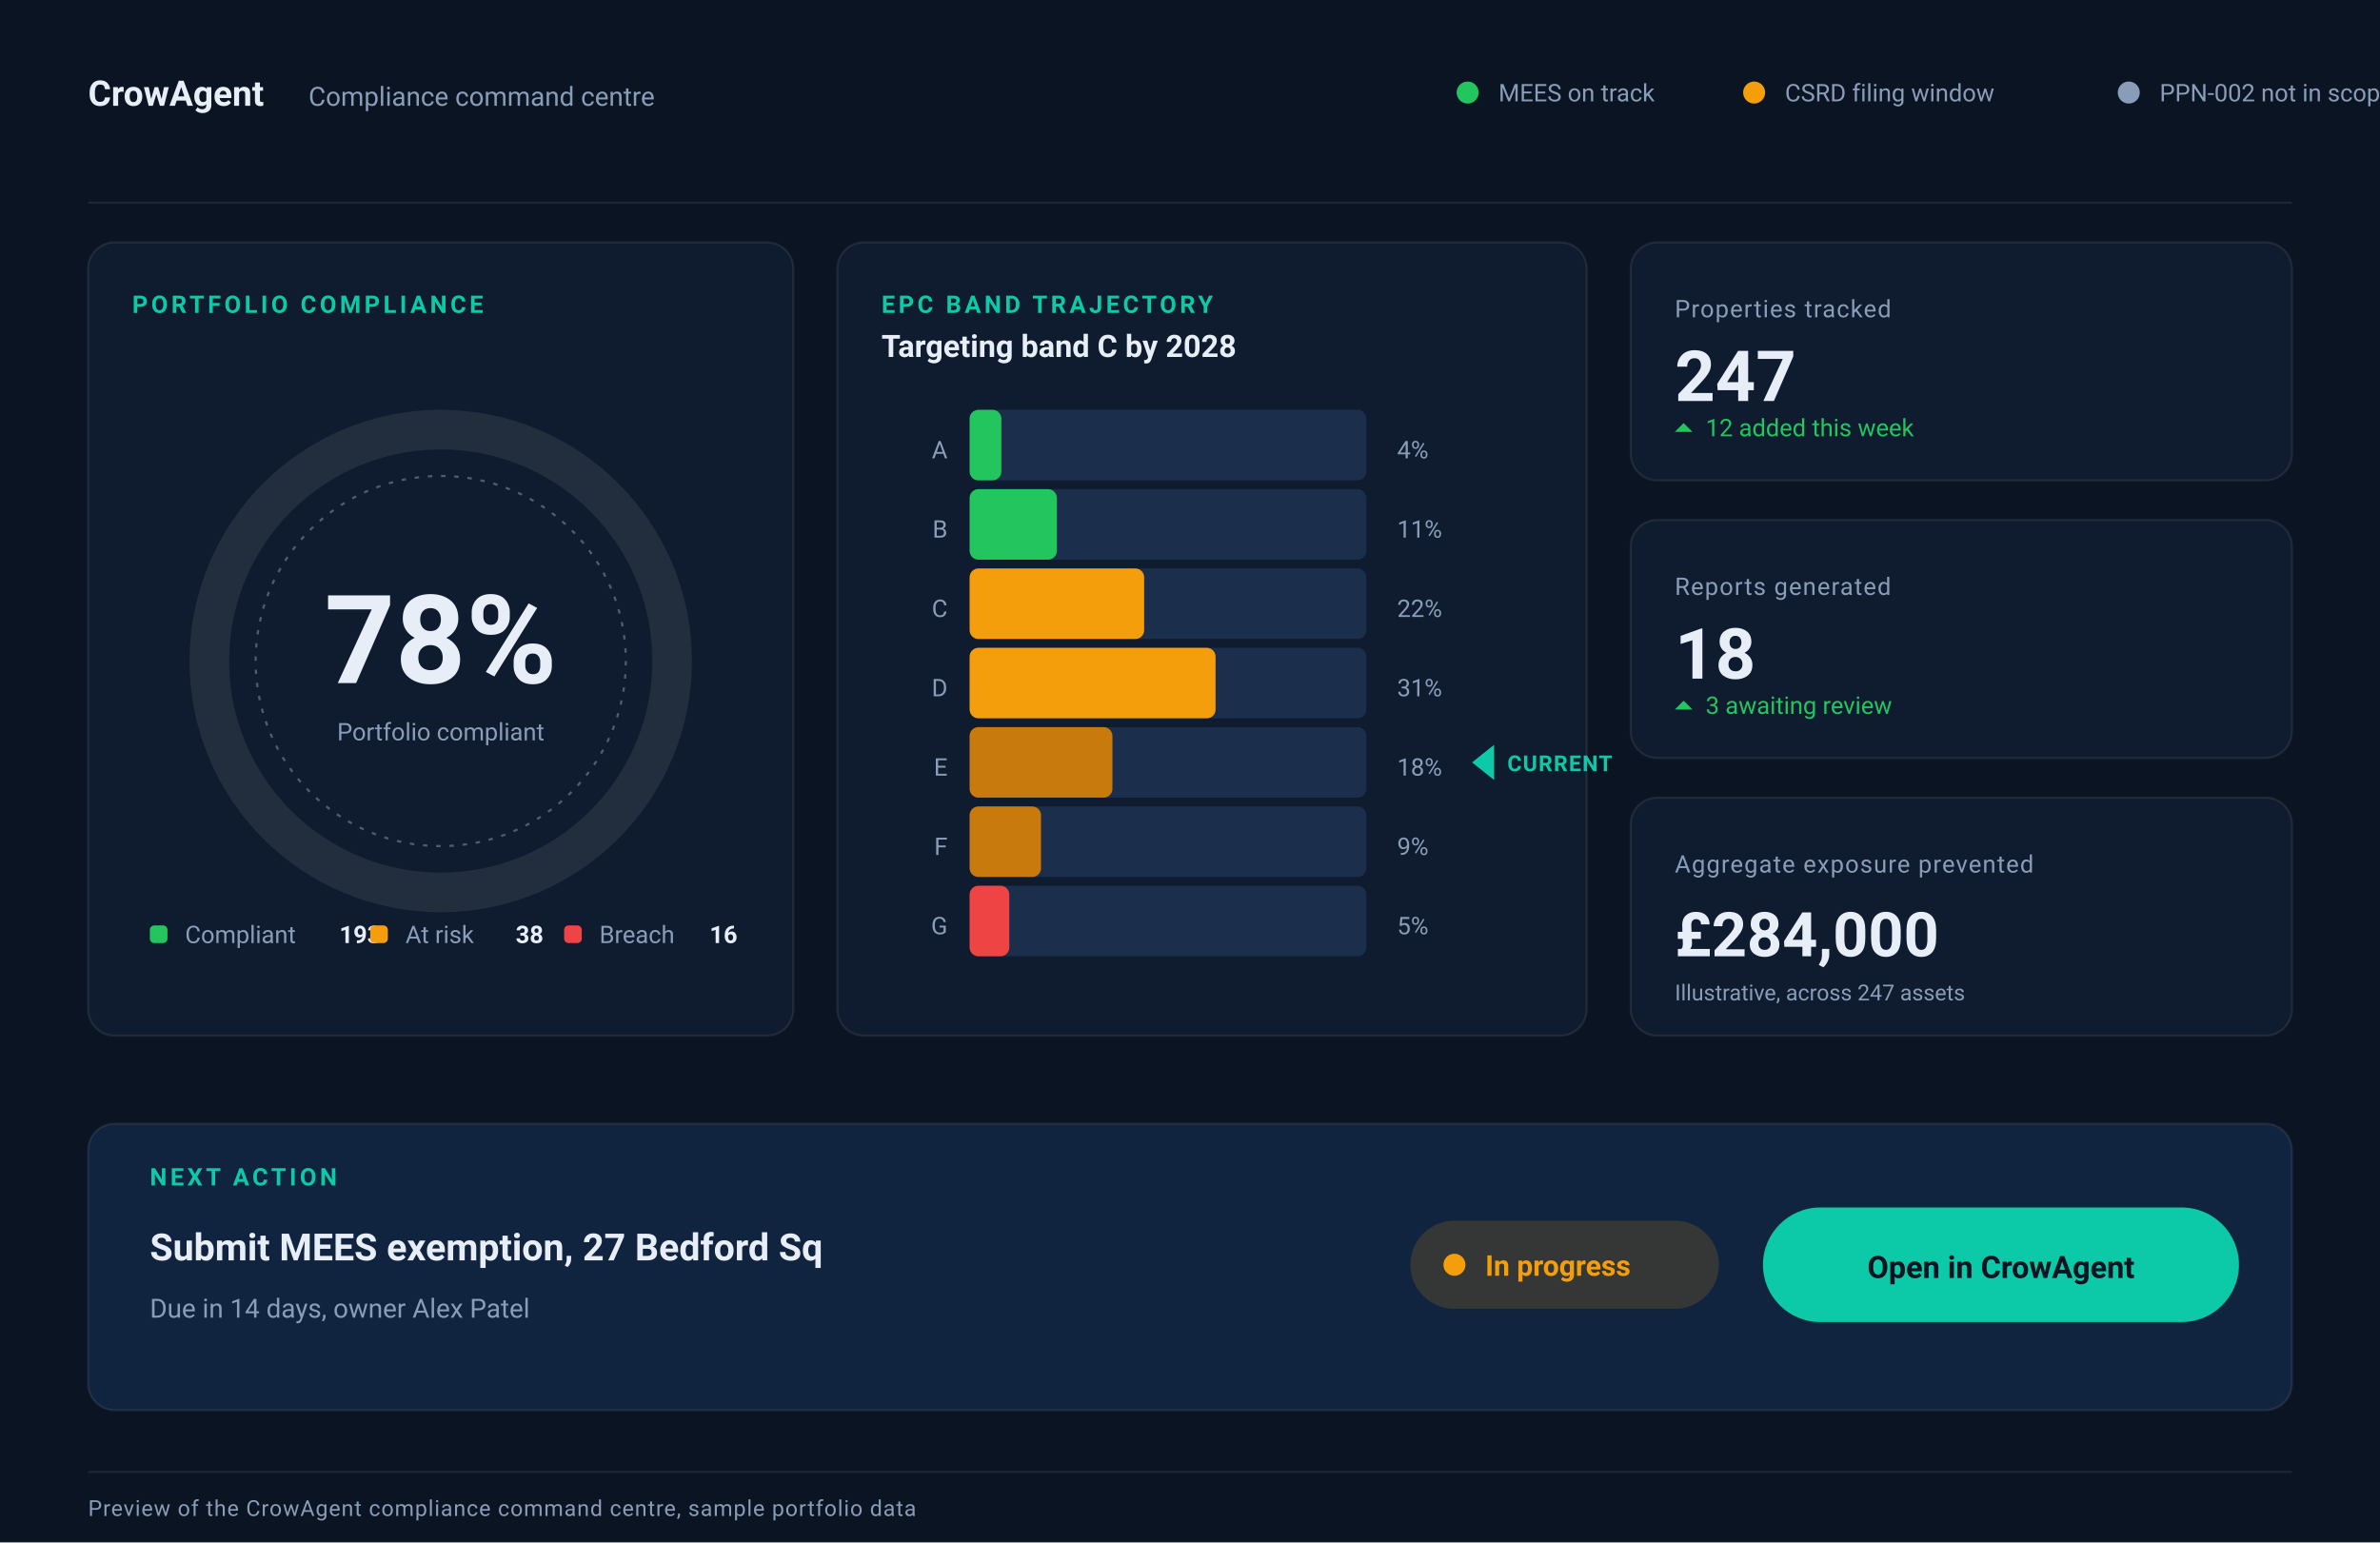
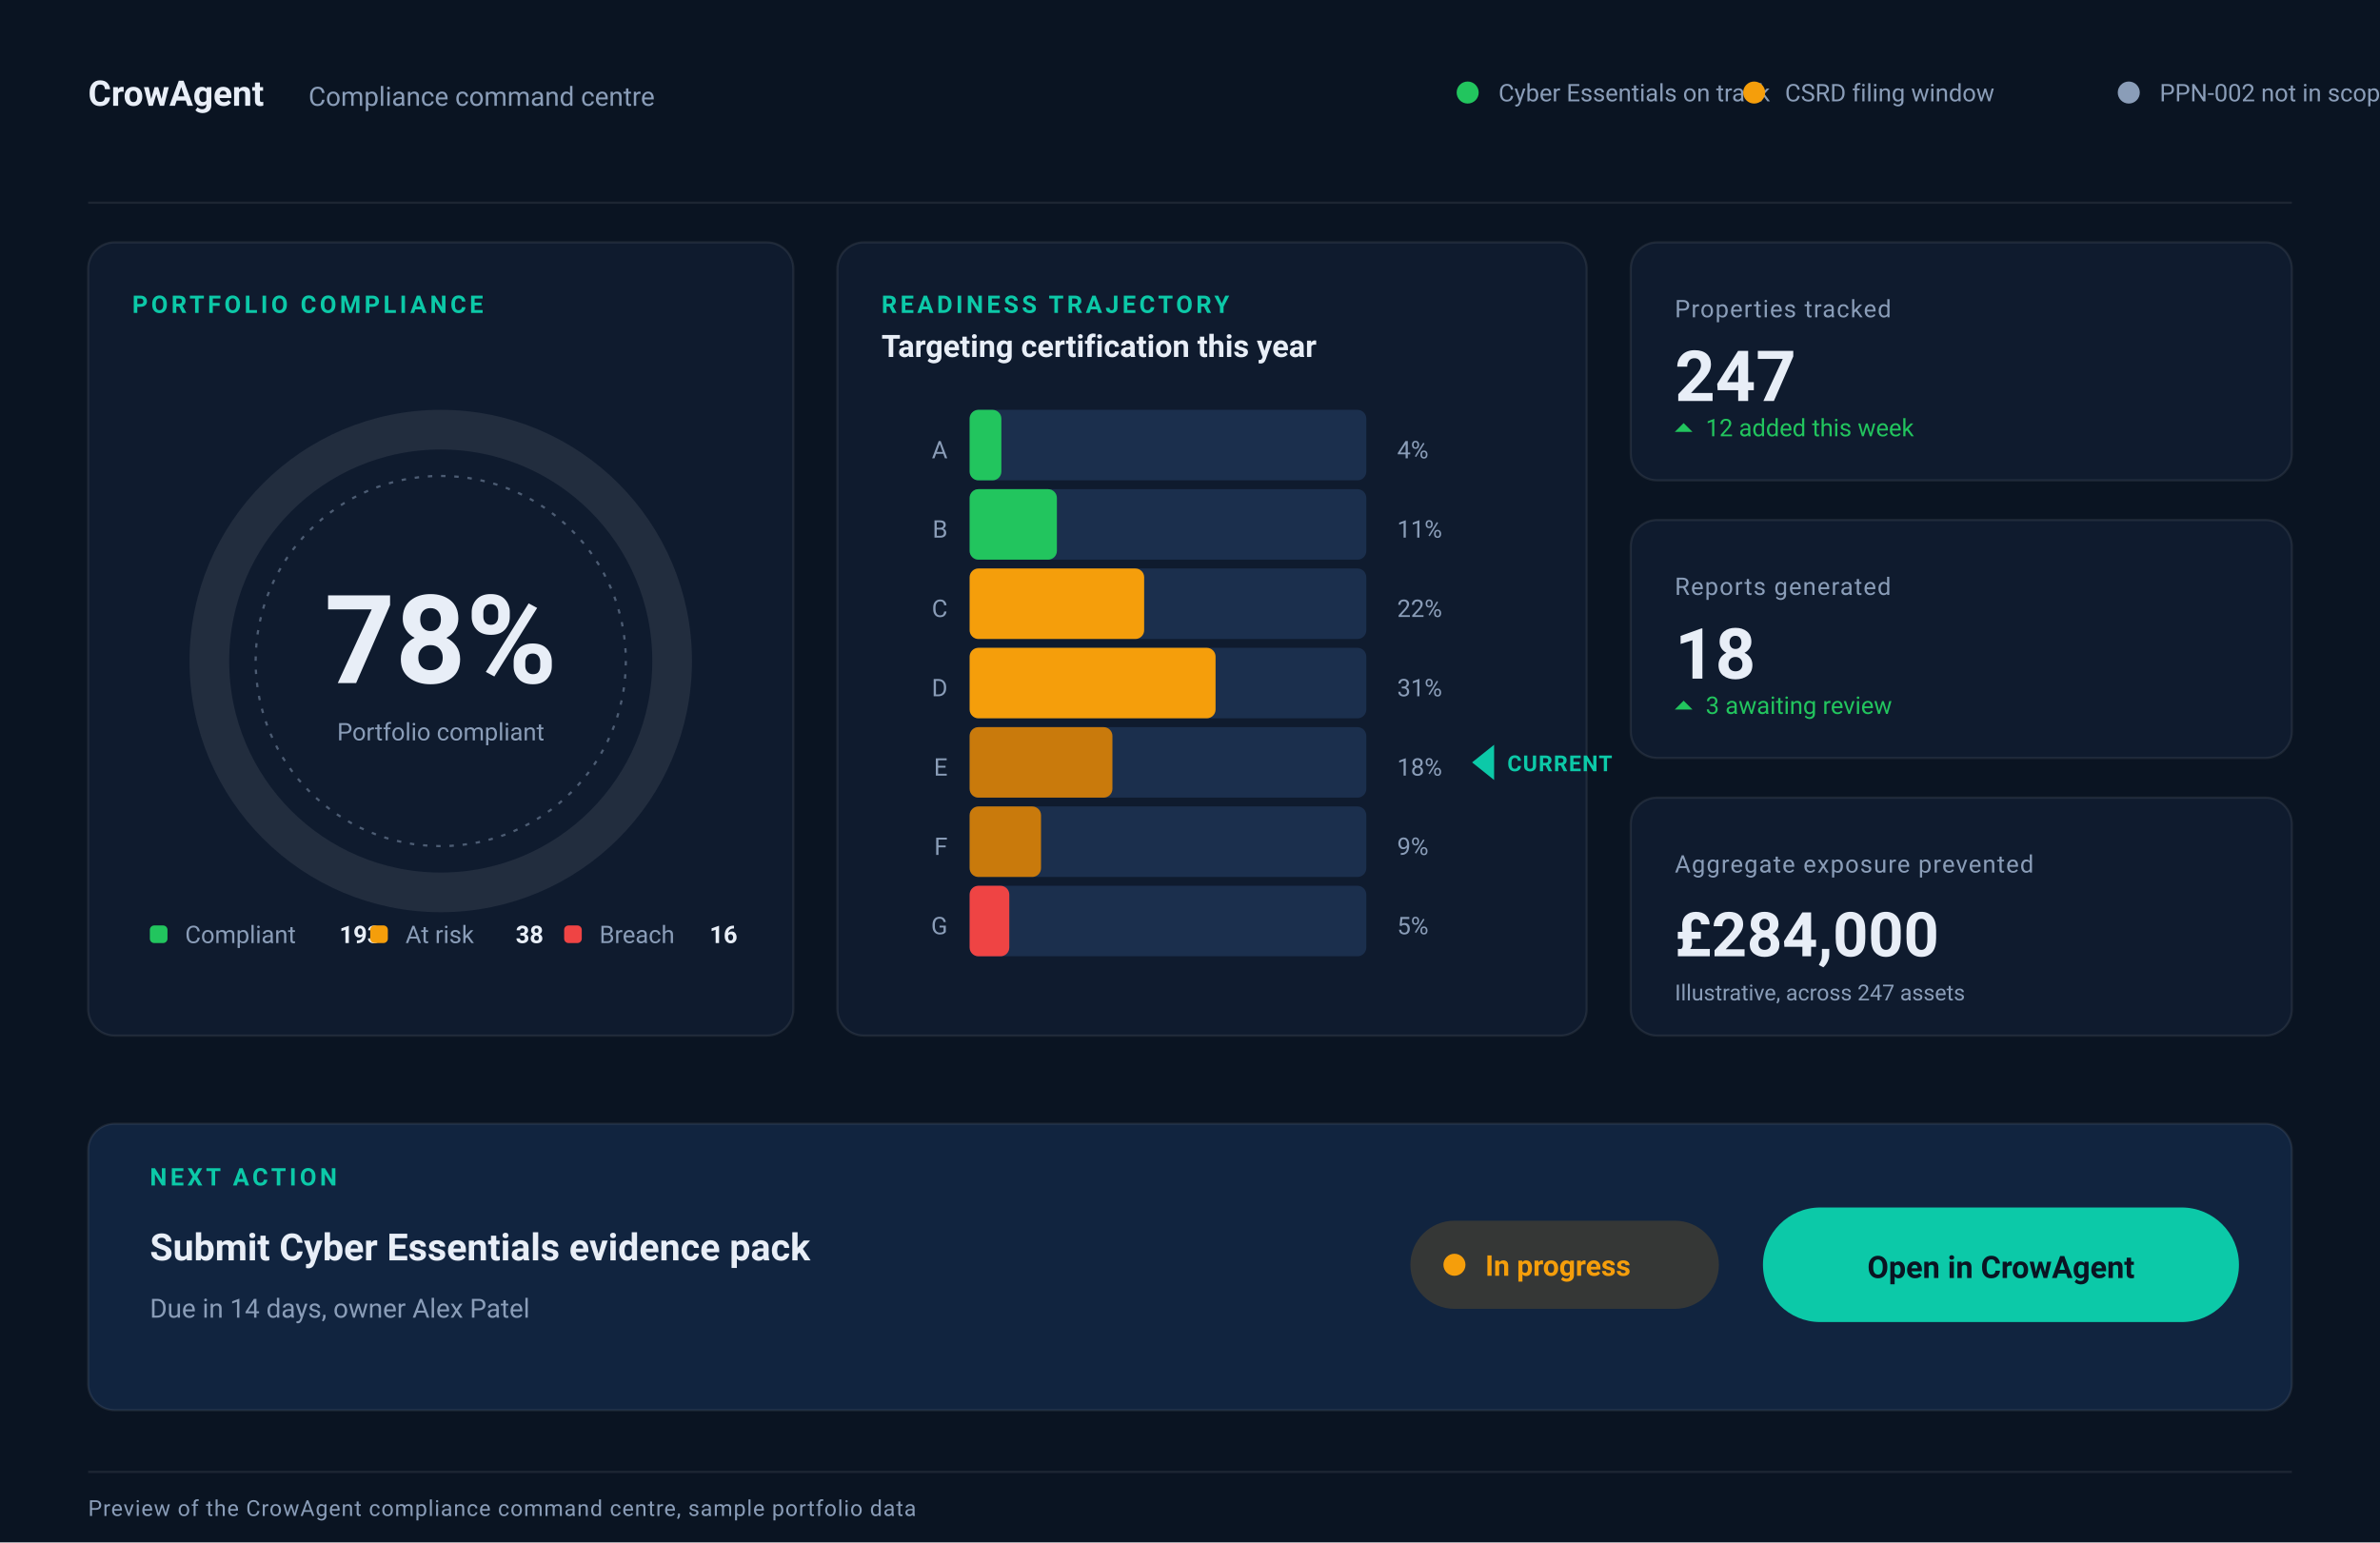
<svg xmlns="http://www.w3.org/2000/svg" viewBox="0 0 1080 700" preserveAspectRatio="xMidYMid meet" role="img" aria-labelledby="heroDemoTitle" font-family="ui-sans-serif, system-ui, -apple-system, 'Segoe UI', Roboto, sans-serif">
  <defs>
    <style>
      .bg-interior { fill: #0A1422; }
      .card-1 { fill: #0F1B2E; }
      .card-2 { fill: #11243F; }
      .hairline { stroke: rgba(255,255,255,0.08); stroke-width: 1; fill: none; }
      .text-cloud { fill: #E8EEF7; }
      .text-mist { fill: #8A9DB8; }
      .teal { fill: #0CC9A8; }
      .teal-soft { fill: rgba(12,201,168,0.18); }
      .green { fill: #22C55E; }
      .amber { fill: #F59E0B; }
      .red { fill: #EF4444; }
      .digit { font-variant-numeric: tabular-nums; }

      .pulse { animation: pulse 2s var(--ease, cubic-bezier(0.4,0,0.2,1)) infinite; }
      @keyframes pulse { 0%, 100% { opacity: 0.55; } 50% { opacity: 1; } }

      .cta-breathe { animation: cta-breathe 4s cubic-bezier(0.4,0,0.2,1) infinite; transform-origin: 836px 605px; transform-box: fill-box; }
      @keyframes cta-breathe { 0%, 100% { transform: scale(1); } 50% { transform: scale(1.02); } }

      .gauge-arc { stroke-dasharray: 660; stroke-dashoffset: 660; animation: gauge-sweep 6s cubic-bezier(0.2,0.8,0.2,1) infinite; }
      @keyframes gauge-sweep { 0% { stroke-dashoffset: 660; } 25%, 100% { stroke-dashoffset: 145; } }

      .chevron { animation: chevron-climb 6s cubic-bezier(0.2,0.8,0.2,1) infinite; }
      @keyframes chevron-climb {
        0%   { transform: translateY(0); }
        25%  { transform: translateY(-40px); }
        50%, 85% { transform: translateY(-80px); }
        100% { transform: translateY(0); opacity: 0; }
      }

      .tick-anim { animation: tick-fade 6s cubic-bezier(0.2,0.8,0.2,1) infinite; }
      @keyframes tick-fade { 0% { opacity: 0; } 18%, 100% { opacity: 1; } }

      .row-fade-1 { animation: row-fade 6s cubic-bezier(0.2,0.8,0.2,1) infinite; animation-delay: 0.2s; opacity: 0; }
      .row-fade-2 { animation: row-fade 6s cubic-bezier(0.2,0.8,0.2,1) infinite; animation-delay: 0.4s; opacity: 0; }
      .row-fade-3 { animation: row-fade 6s cubic-bezier(0.2,0.8,0.2,1) infinite; animation-delay: 0.6s; opacity: 0; }
      @keyframes row-fade { 0%, 5% { opacity: 0; transform: translateY(6px); } 18%, 100% { opacity: 1; transform: translateY(0); } }

      @media (prefers-reduced-motion: reduce) {
        .pulse, .cta-breathe, .gauge-arc, .chevron, .tick-anim,
        .row-fade-1, .row-fade-2, .row-fade-3 {
          animation: none !important;
          opacity: 1 !important;
          transform: none !important;
        }
        .gauge-arc { stroke-dashoffset: 145 !important; }
        .chevron { transform: translateY(-80px) !important; opacity: 1 !important; }
      }
    </style>
  </defs>
  <rect class="bg-interior" x="0" y="0" width="1080" height="700" />
  <g transform="translate(40, 32)">
    <text x="0" y="16" class="text-cloud" font-size="16" font-weight="600">CrowAgent</text>
    <text x="100" y="16" class="text-mist" font-size="12">Compliance command centre</text>
    <g transform="translate(620, 0)">
      <g transform="translate(0, 0)">
        <circle cx="6" cy="10" r="5" class="green" />
-         <text x="20" y="14" class="text-mist" font-size="11">MEES on track</text>
+         <text x="20" y="14" class="text-mist" font-size="11">Cyber Essentials on track</text>
      </g>
      <g transform="translate(130, 0)">
        <circle cx="6" cy="10" r="5" class="amber" />
        <text x="20" y="14" class="text-mist" font-size="11">CSRD filing window</text>
      </g>
      <g transform="translate(300, 0)">
        <circle cx="6" cy="10" r="5" class="text-mist" fill="#8A9DB8" />
        <text x="20" y="14" class="text-mist" font-size="11">PPN-002 not in scope</text>
      </g>
    </g>
  </g>
  <line x1="40" y1="92" x2="1040" y2="92" class="hairline" />
  <g transform="translate(40, 110)">
    <rect class="card-1" x="0" y="0" width="320" height="360" rx="12" ry="12" />
    <rect class="hairline" x="0" y="0" width="320" height="360" rx="12" ry="12" />
    <text x="20" y="32" class="teal" font-size="11" font-weight="600" letter-spacing="1.5">PORTFOLIO COMPLIANCE</text>
    <circle cx="160" cy="190" r="105" fill="none" stroke="rgba(255,255,255,0.08)" stroke-width="18" />
    <circle cx="160" cy="190" r="84" fill="none" stroke="#8A9DB8" stroke-width="1" stroke-dasharray="2 4" opacity="0.5" />
    <circle class="gauge-arc" cx="160" cy="190" r="105" fill="none" stroke="#0CC9A8" stroke-width="18" stroke-linecap="round" transform="rotate(-90 160 190)" />
    <text x="160" y="200" class="text-cloud digit" font-size="56" font-weight="700" text-anchor="middle">78%</text>
    <text x="160" y="226" class="text-mist" font-size="11" text-anchor="middle">Portfolio compliant</text>
    <g transform="translate(28, 310)">
      <rect class="green" x="0" y="0" width="8" height="8" rx="2" />
      <text x="16" y="8" class="text-mist" font-size="11">Compliant</text>
      <text x="86" y="8" class="text-cloud digit" font-size="11" font-weight="600">193</text>
    </g>
    <g transform="translate(128, 310)">
      <rect class="amber" x="0" y="0" width="8" height="8" rx="2" />
      <text x="16" y="8" class="text-mist" font-size="11">At risk</text>
      <text x="66" y="8" class="text-cloud digit" font-size="11" font-weight="600">38</text>
    </g>
    <g transform="translate(216, 310)">
      <rect class="red" x="0" y="0" width="8" height="8" rx="2" />
      <text x="16" y="8" class="text-mist" font-size="11">Breach</text>
      <text x="66" y="8" class="text-cloud digit" font-size="11" font-weight="600">16</text>
    </g>
  </g>
  <g transform="translate(380, 110)">
    <rect class="card-1" x="0" y="0" width="340" height="360" rx="12" ry="12" />
    <rect class="hairline" x="0" y="0" width="340" height="360" rx="12" ry="12" />
-     <text x="20" y="32" class="teal" font-size="11" font-weight="600" letter-spacing="1.5">EPC BAND TRAJECTORY</text>
-     <text x="20" y="52" class="text-cloud" font-size="14" font-weight="600">Targeting band C by 2028</text>
+     <text x="20" y="32" class="teal" font-size="11" font-weight="600" letter-spacing="1.5">READINESS TRAJECTORY</text>
+     <text x="20" y="52" class="text-cloud" font-size="14" font-weight="600">Targeting certification this year</text>
    <g transform="translate(60, 76)">
      <text x="-10" y="22" class="text-mist" font-size="11" text-anchor="end">A</text>
      <rect x="0" y="0" width="180" height="32" rx="4" fill="#1B2F4D" />
      <rect x="0" y="0" width="14.4" height="32" rx="4" class="green" />
      <text x="194" y="22" class="text-mist digit" font-size="11">4%</text>
      <text x="-10" y="58" class="text-mist" font-size="11" text-anchor="end">B</text>
      <rect x="0" y="36" width="180" height="32" rx="4" fill="#1B2F4D" />
      <rect x="0" y="36" width="39.6" height="32" rx="4" class="green" />
      <text x="194" y="58" class="text-mist digit" font-size="11">11%</text>
      <text x="-10" y="94" class="text-mist" font-size="11" text-anchor="end">C</text>
      <rect x="0" y="72" width="180" height="32" rx="4" fill="#1B2F4D" />
      <rect x="0" y="72" width="79.2" height="32" rx="4" class="amber" />
      <text x="194" y="94" class="text-mist digit" font-size="11">22%</text>
      <text x="-10" y="130" class="text-mist" font-size="11" text-anchor="end">D</text>
      <rect x="0" y="108" width="180" height="32" rx="4" fill="#1B2F4D" />
      <rect x="0" y="108" width="111.6" height="32" rx="4" class="amber" />
      <text x="194" y="130" class="text-mist digit" font-size="11">31%</text>
      <text x="-10" y="166" class="text-mist" font-size="11" text-anchor="end">E</text>
      <rect x="0" y="144" width="180" height="32" rx="4" fill="#1B2F4D" />
      <rect x="0" y="144" width="64.8" height="32" rx="4" fill="#C97A0C" />
      <text x="194" y="166" class="text-mist digit" font-size="11">18%</text>
      <text x="-10" y="202" class="text-mist" font-size="11" text-anchor="end">F</text>
      <rect x="0" y="180" width="180" height="32" rx="4" fill="#1B2F4D" />
      <rect x="0" y="180" width="32.4" height="32" rx="4" fill="#C97A0C" />
      <text x="194" y="202" class="text-mist digit" font-size="11">9%</text>
      <text x="-10" y="238" class="text-mist" font-size="11" text-anchor="end">G</text>
      <rect x="0" y="216" width="180" height="32" rx="4" fill="#1B2F4D" />
      <rect x="0" y="216" width="18" height="32" rx="4" class="red" />
      <text x="194" y="238" class="text-mist digit" font-size="11">5%</text>
      <g class="chevron" transform="translate(228, 160)">
        <path d="M0 0 L10 -8 L10 8 Z" class="teal" />
        <text x="16" y="4" class="teal" font-size="10" font-weight="600" letter-spacing="0.5">CURRENT</text>
      </g>
    </g>
  </g>
  <g transform="translate(740, 110)">
    <g class="tick-anim">
      <rect class="card-1" x="0" y="0" width="300" height="108" rx="12" ry="12" />
      <rect class="hairline" x="0" y="0" width="300" height="108" rx="12" ry="12" />
      <text x="20" y="34" class="text-mist" font-size="11" letter-spacing="0.5">Properties tracked</text>
      <text x="20" y="72" class="text-cloud digit" font-size="32" font-weight="700">247</text>
      <g transform="translate(20, 86)">
        <path d="M0 0 L4 -4 L8 0 Z" class="green" />
        <text x="14" y="2" class="green digit" font-size="11">12 added this week</text>
      </g>
    </g>
    <g class="tick-anim" transform="translate(0, 126)">
      <rect class="card-1" x="0" y="0" width="300" height="108" rx="12" ry="12" />
      <rect class="hairline" x="0" y="0" width="300" height="108" rx="12" ry="12" />
      <text x="20" y="34" class="text-mist" font-size="11" letter-spacing="0.5">Reports generated</text>
      <text x="20" y="72" class="text-cloud digit" font-size="32" font-weight="700">18</text>
      <g transform="translate(20, 86)">
        <path d="M0 0 L4 -4 L8 0 Z" class="green" />
        <text x="14" y="2" class="green digit" font-size="11">3 awaiting review</text>
      </g>
    </g>
    <g class="tick-anim" transform="translate(0, 252)">
      <rect class="card-1" x="0" y="0" width="300" height="108" rx="12" ry="12" />
      <rect class="hairline" x="0" y="0" width="300" height="108" rx="12" ry="12" />
      <text x="20" y="34" class="text-mist" font-size="11" letter-spacing="0.5">Aggregate exposure prevented</text>
      <text x="20" y="72" class="text-cloud digit" font-size="28" font-weight="700">£284,000</text>
      <text x="20" y="92" class="text-mist" font-size="10">Illustrative, across 247 assets</text>
    </g>
  </g>
  <g transform="translate(40, 510)">
    <rect class="card-2" x="0" y="0" width="1000" height="130" rx="12" ry="12" />
    <rect class="hairline" x="0" y="0" width="1000" height="130" rx="12" ry="12" />
    <g transform="translate(28, 28)">
      <text x="0" y="0" class="teal" font-size="11" font-weight="600" letter-spacing="1.5">NEXT ACTION</text>
-       <text x="0" y="34" class="text-cloud" font-size="17" font-weight="600">Submit MEES exemption, 27 Bedford Sq</text>
+       <text x="0" y="34" class="text-cloud" font-size="17" font-weight="600">Submit Cyber Essentials evidence pack</text>
      <text x="0" y="60" class="text-mist" font-size="12">Due in 14 days, owner Alex Patel</text>
    </g>
    <g transform="translate(600, 44)" class="pulse">
      <rect x="0" y="0" width="140" height="40" rx="20" ry="20" fill="rgba(245,158,11,0.16)" />
      <circle cx="20" cy="20" r="5" class="amber" />
      <text x="34" y="25" class="amber" font-size="13" font-weight="600">In progress</text>
    </g>
    <g class="cta-breathe" transform="translate(760, 38)">
      <rect x="0" y="0" width="216" height="52" rx="26" ry="26" class="teal" />
      <text x="108" y="32" fill="#0A1422" font-size="14" font-weight="700" text-anchor="middle">Open in CrowAgent</text>
    </g>
  </g>
  <line x1="40" y1="668" x2="1040" y2="668" class="hairline" />
  <text x="40" y="688" class="text-mist" font-size="10" letter-spacing="0.4">Preview of the CrowAgent compliance command centre, sample portfolio data</text>
</svg>
